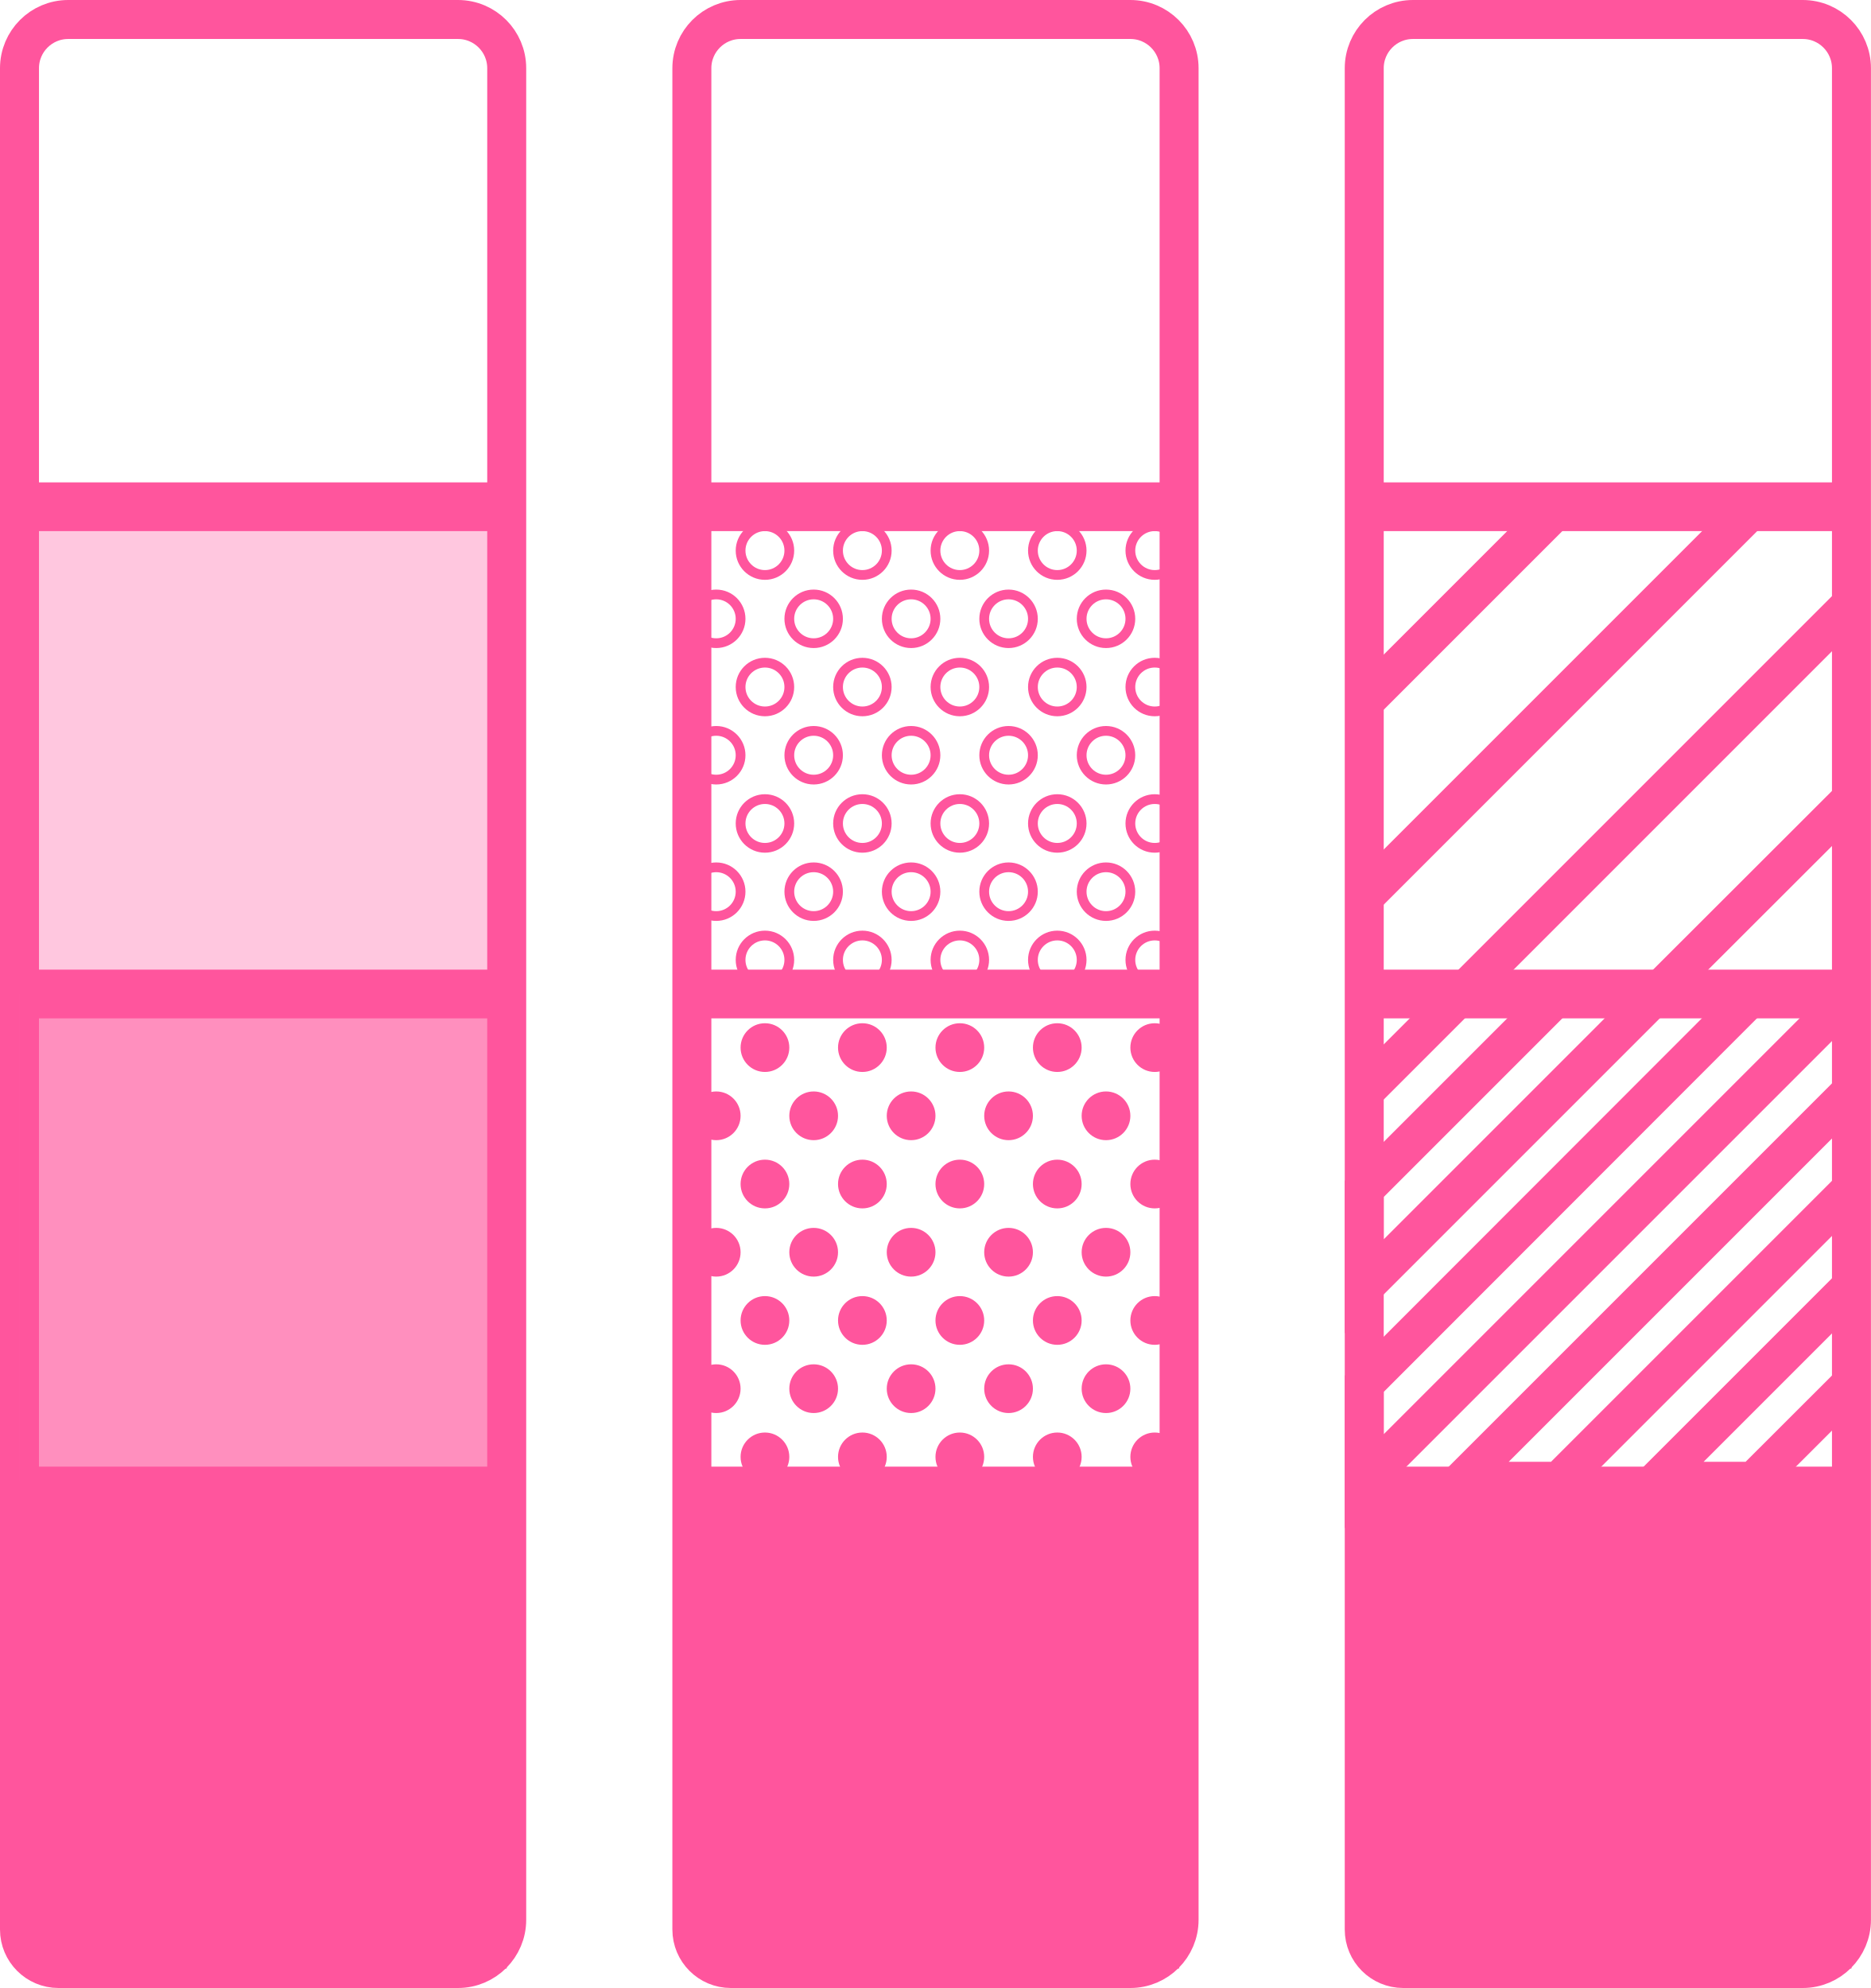
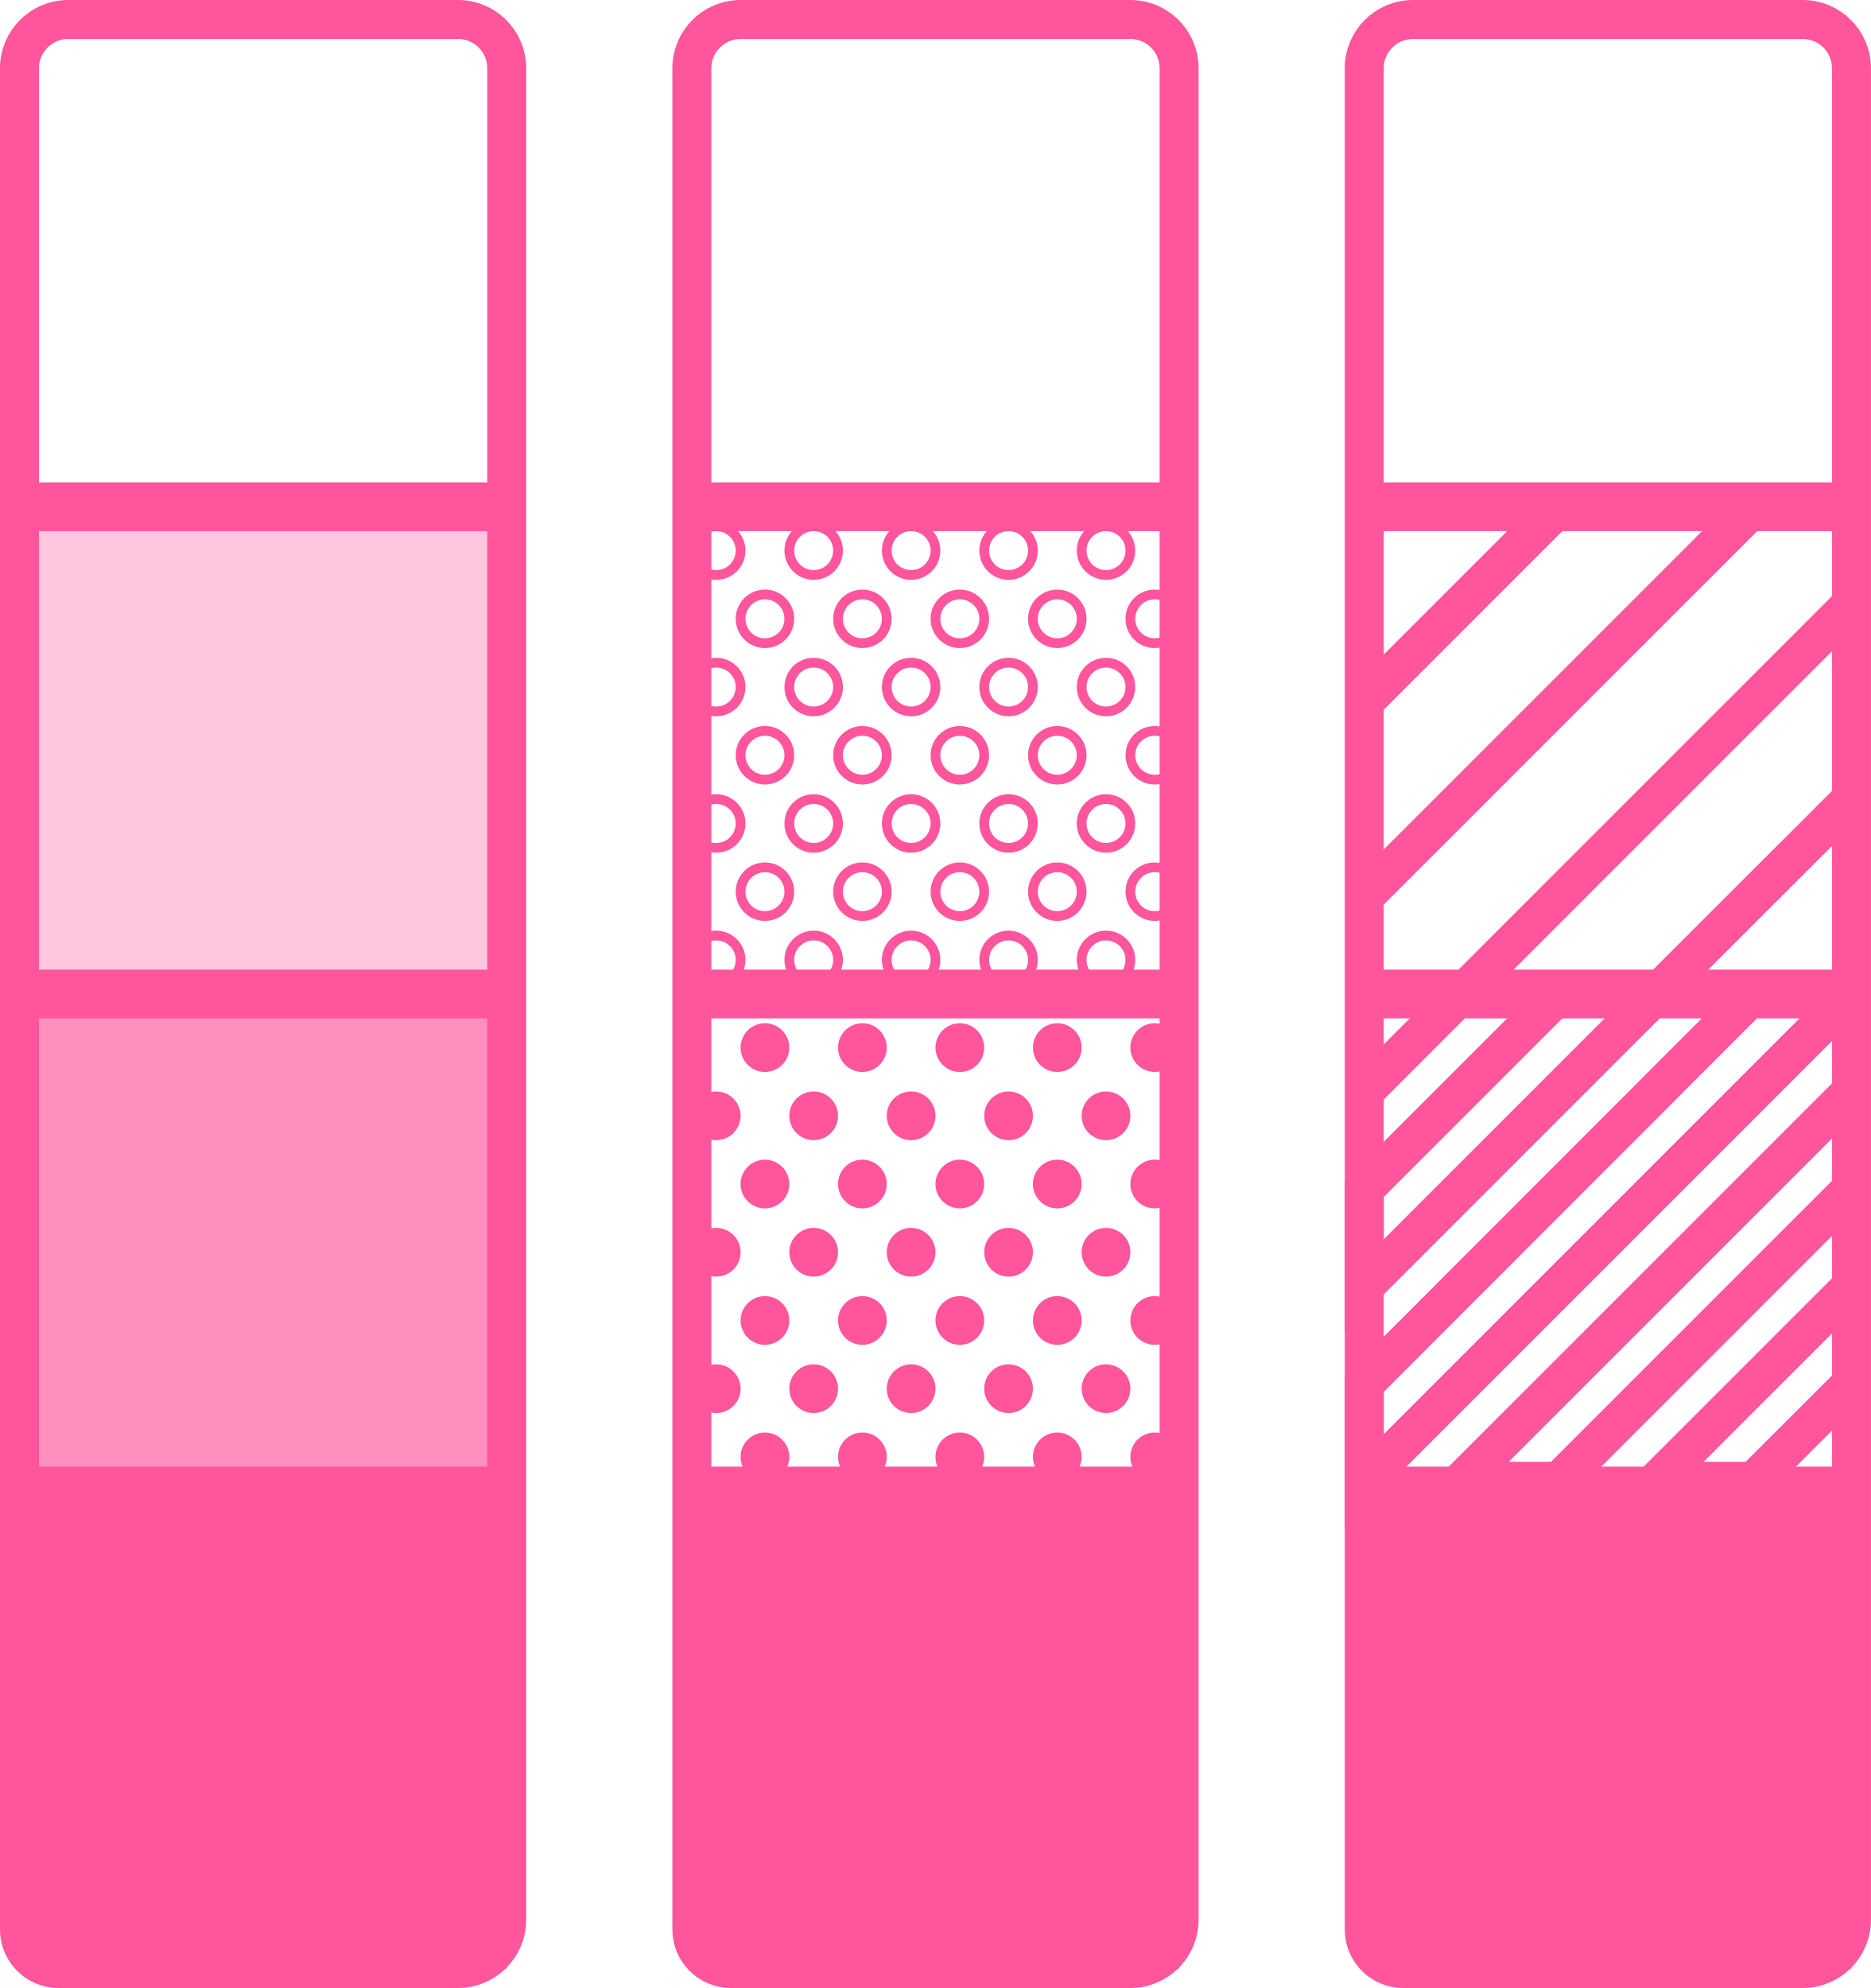
<svg xmlns="http://www.w3.org/2000/svg" width="192px" height="204px" viewBox="0 0 192 204" version="1.1">
  <defs />
  <g id="Symbols" stroke="none" stroke-width="1" fill="none" fill-rule="evenodd">
    <g id="Pafiume-colors">
      <g id="diagonal" transform="translate(139, 2)">
        <rect id="Rectangle" fill="#FF559D" x="1" y="150" width="50" height="50" />
        <path d="M51.222,139.757 L40.968,150 L31,150 L51.032,129.968 M50.746,120.254 L21,150 L11,150 L50.998,110.002 M51,100 L1,150 L1,140 L40.968,100 L31,100 L1,130 L1,120 C14.333,106.667 21,100 21,100 C21,100 17.667,100 11,100 L1,110" id="Path-10" stroke="#FF559D" stroke-width="4" />
        <path d="M51.011,79.979 L30.968,100 L21,100 M51.021,59.979 L11,100 L1,100 M51,50 L41,50 L1.014,89.986 M30.968,50 L21,50 L0.748,70.252" id="Path-10-Copy" stroke="#FF559D" stroke-width="4" />
        <g id="Group-3" transform="translate(1, 0)" stroke="#FF559D">
          <path d="M0,100 L50.522,100" id="Path-9" stroke-width="5" />
          <path d="M0,151 L50.502,151" id="Path-9-Copy" stroke-width="5" />
          <path d="M0,50 L50.502,50" id="Path-9-Copy-2" stroke-width="5" />
-           <path d="M-4.01456646e-13,5 L-4.02344824e-13,196 C-4.02074283e-13,198.209 1.791,200 4,200 L45,200 C47.761,200 50,197.761 50,195 L50,5 C50,2.239 47.761,-8.57723936e-14 45,-8.52651283e-14 L5,-8.52651283e-14 C2.239,-8.4757863e-14 -4.02683001e-13,2.239 -4.02344824e-13,5 Z" id="Path-11" stroke-width="4" />
+           <path d="M-4.01456646e-13,5 L-4.01456646e-13,196 C-4.01186104e-13,198.209 1.791,200 4,200 L45,200 C47.761,200 50,197.761 50,195 L50,5 C50,2.239 47.761,-8.57723936e-14 45,-8.52651283e-14 L5,-8.52651283e-14 C2.239,-8.4757863e-14 -4.01794823e-13,2.239 -4.01456646e-13,5 Z" id="Path-11" stroke-width="4" />
        </g>
      </g>
      <g id="gradient" transform="translate(2, 2)">
        <g id="Group-4" stroke="#FF559D">
          <path d="M0,100 L50.522,100" id="Path-9" stroke-width="5" />
          <path d="M0,151 L50.502,151" id="Path-9-Copy" stroke-width="5" />
          <path d="M0,50 L50.502,50" id="Path-9-Copy-2" stroke-width="5" />
-           <path d="M-4.01456646e-13,5 L-4.02344824e-13,196 C-4.02074283e-13,198.209 1.791,200 4,200 L45,200 C47.761,200 50,197.761 50,195 L50,5 C50,2.239 47.761,-8.57723936e-14 45,-8.52651283e-14 L5,-8.52651283e-14 C2.239,-8.4757863e-14 -4.02683001e-13,2.239 -4.02344824e-13,5 Z" id="Path-11" stroke-width="4" />
+           <path d="M-4.01456646e-13,5 L-4.01456646e-13,196 C-4.01186104e-13,198.209 1.791,200 4,200 L45,200 C47.761,200 50,197.761 50,195 L50,5 C50,2.239 47.761,-8.57723936e-14 45,-8.52651283e-14 L5,-8.52651283e-14 C2.239,-8.4757863e-14 -4.01794823e-13,2.239 -4.01456646e-13,5 Z" id="Path-11" stroke-width="4" />
        </g>
        <rect id="Rectangle" fill="#FF559D" x="0" y="150" width="50" height="50" />
        <rect id="Rectangle-Copy" fill="#FF559D" opacity="0.66" x="0" y="100" width="50" height="50" />
        <rect id="Rectangle-Copy-2" fill="#FF559D" opacity="0.33" x="0" y="50" width="50" height="50" />
      </g>
      <g id="dots" transform="translate(71, 2)">
        <g id="Group-2" stroke="#FF559D">
          <path d="M0,100 L50.522,100" id="Path-9" stroke-width="5" />
          <path d="M0,151 L50.502,151" id="Path-9-Copy" stroke-width="5" />
          <path d="M0,50 L50.502,50" id="Path-9-Copy-2" stroke-width="5" />
-           <path d="M-4.01456646e-13,5 L-4.02344824e-13,196 C-4.02074283e-13,198.209 1.791,200 4,200 L45,200 C47.761,200 50,197.761 50,195 L50,5 C50,2.239 47.761,-8.57723936e-14 45,-8.52651283e-14 L5,-8.52651283e-14 C2.239,-8.4757863e-14 -4.02683001e-13,2.239 -4.02344824e-13,5 Z" id="Path-11" stroke-width="4" />
+           <path d="M-4.01456646e-13,5 L-4.01456646e-13,196 C-4.01186104e-13,198.209 1.791,200 4,200 L45,200 C47.761,200 50,197.761 50,195 L50,5 C50,2.239 47.761,-8.57723936e-14 45,-8.52651283e-14 L5,-8.52651283e-14 C2.239,-8.4757863e-14 -4.01794823e-13,2.239 -4.01456646e-13,5 Z" id="Path-11" stroke-width="4" />
        </g>
        <rect id="Rectangle" fill="#FF559D" x="0" y="150" width="50" height="50" />
        <g id="Group" transform="translate(0, 103)" fill="#FF559D">
          <circle id="Oval-5" cx="7.5" cy="16.5" r="2.5" />
          <circle id="Oval-5-Copy" cx="17.5" cy="16.5" r="2.5" />
          <circle id="Oval-5-Copy-2" cx="27.5" cy="16.5" r="2.5" />
          <circle id="Oval-5-Copy-3" cx="37.5" cy="16.5" r="2.5" />
          <circle id="Oval-5-Copy-4" cx="47.5" cy="16.5" r="2.5" />
          <circle id="Oval-5" cx="2.5" cy="23.5" r="2.5" />
          <circle id="Oval-5-Copy" cx="12.5" cy="23.5" r="2.5" />
          <circle id="Oval-5-Copy-2" cx="22.5" cy="23.5" r="2.5" />
          <circle id="Oval-5-Copy-3" cx="32.5" cy="23.5" r="2.5" />
          <circle id="Oval-5-Copy-4" cx="42.5" cy="23.5" r="2.5" />
          <circle id="Oval-5" cx="7.5" cy="2.5" r="2.5" />
          <circle id="Oval-5-Copy" cx="17.5" cy="2.5" r="2.5" />
          <circle id="Oval-5-Copy-2" cx="27.5" cy="2.5" r="2.5" />
          <circle id="Oval-5-Copy-3" cx="37.5" cy="2.5" r="2.5" />
          <circle id="Oval-5-Copy-4" cx="47.5" cy="2.5" r="2.5" />
          <circle id="Oval-5" cx="2.5" cy="9.5" r="2.5" />
          <circle id="Oval-5-Copy" cx="12.5" cy="9.5" r="2.5" />
          <circle id="Oval-5-Copy-2" cx="22.5" cy="9.5" r="2.5" />
          <circle id="Oval-5-Copy-3" cx="32.5" cy="9.5" r="2.5" />
          <circle id="Oval-5-Copy-4" cx="42.5" cy="9.5" r="2.5" />
          <circle id="Oval-5" cx="7.5" cy="44.5" r="2.5" />
          <circle id="Oval-5-Copy" cx="17.5" cy="44.5" r="2.5" />
          <circle id="Oval-5-Copy-2" cx="27.5" cy="44.5" r="2.5" />
          <circle id="Oval-5-Copy-3" cx="37.5" cy="44.5" r="2.5" />
          <circle id="Oval-5-Copy-4" cx="47.5" cy="44.5" r="2.5" />
          <circle id="Oval-5" cx="7.5" cy="30.5" r="2.5" />
          <circle id="Oval-5-Copy" cx="17.5" cy="30.5" r="2.5" />
          <circle id="Oval-5-Copy-2" cx="27.5" cy="30.5" r="2.5" />
          <circle id="Oval-5-Copy-3" cx="37.5" cy="30.5" r="2.5" />
          <circle id="Oval-5-Copy-4" cx="47.5" cy="30.5" r="2.5" />
          <circle id="Oval-5" cx="2.5" cy="37.5" r="2.5" />
          <circle id="Oval-5-Copy" cx="12.5" cy="37.5" r="2.5" />
          <circle id="Oval-5-Copy-2" cx="22.5" cy="37.5" r="2.5" />
          <circle id="Oval-5-Copy-3" cx="32.5" cy="37.5" r="2.5" />
          <circle id="Oval-5-Copy-4" cx="42.5" cy="37.5" r="2.5" />
        </g>
-         <g id="Group-Copy-2" transform="translate(0, 52)" stroke="#FF559D">
+         <g id="Group-Copy-2" transform="translate(25, 75.5) scale(-1, 1) translate(-25, -75.5) translate(0, 52)" stroke="#FF559D">
          <circle id="Oval-5" cx="7.5" cy="16.5" r="2.5" />
          <circle id="Oval-5-Copy" cx="17.5" cy="16.5" r="2.5" />
          <circle id="Oval-5-Copy-2" cx="27.5" cy="16.5" r="2.5" />
          <circle id="Oval-5-Copy-3" cx="37.5" cy="16.5" r="2.5" />
          <circle id="Oval-5-Copy-4" cx="47.5" cy="16.5" r="2.5" />
          <circle id="Oval-5" cx="2.5" cy="23.5" r="2.5" />
          <circle id="Oval-5-Copy" cx="12.5" cy="23.5" r="2.5" />
          <circle id="Oval-5-Copy-2" cx="22.5" cy="23.5" r="2.5" />
          <circle id="Oval-5-Copy-3" cx="32.5" cy="23.5" r="2.5" />
          <circle id="Oval-5-Copy-4" cx="42.5" cy="23.5" r="2.5" />
          <circle id="Oval-5" cx="7.5" cy="2.5" r="2.5" />
          <circle id="Oval-5-Copy" cx="17.5" cy="2.5" r="2.5" />
          <circle id="Oval-5-Copy-2" cx="27.5" cy="2.5" r="2.5" />
          <circle id="Oval-5-Copy-3" cx="37.5" cy="2.5" r="2.5" />
          <circle id="Oval-5-Copy-4" cx="47.5" cy="2.5" r="2.5" />
          <circle id="Oval-5" cx="2.5" cy="9.5" r="2.5" />
          <circle id="Oval-5-Copy" cx="12.5" cy="9.5" r="2.5" />
          <circle id="Oval-5-Copy-2" cx="22.5" cy="9.5" r="2.5" />
          <circle id="Oval-5-Copy-3" cx="32.5" cy="9.5" r="2.5" />
          <circle id="Oval-5-Copy-4" cx="42.5" cy="9.5" r="2.5" />
          <circle id="Oval-5" cx="7.5" cy="44.5" r="2.5" />
          <circle id="Oval-5-Copy" cx="17.5" cy="44.5" r="2.5" />
          <circle id="Oval-5-Copy-2" cx="27.5" cy="44.5" r="2.5" />
          <circle id="Oval-5-Copy-3" cx="37.5" cy="44.5" r="2.5" />
          <circle id="Oval-5-Copy-4" cx="47.5" cy="44.5" r="2.5" />
          <circle id="Oval-5" cx="7.5" cy="30.5" r="2.5" />
          <circle id="Oval-5-Copy" cx="17.5" cy="30.5" r="2.5" />
          <circle id="Oval-5-Copy-2" cx="27.5" cy="30.5" r="2.5" />
          <circle id="Oval-5-Copy-3" cx="37.5" cy="30.5" r="2.5" />
          <circle id="Oval-5-Copy-4" cx="47.5" cy="30.5" r="2.5" />
          <circle id="Oval-5" cx="2.5" cy="37.5" r="2.5" />
          <circle id="Oval-5-Copy" cx="12.5" cy="37.5" r="2.5" />
          <circle id="Oval-5-Copy-2" cx="22.5" cy="37.5" r="2.5" />
          <circle id="Oval-5-Copy-3" cx="32.5" cy="37.5" r="2.5" />
          <circle id="Oval-5-Copy-4" cx="42.5" cy="37.5" r="2.5" />
        </g>
      </g>
    </g>
  </g>
</svg>
